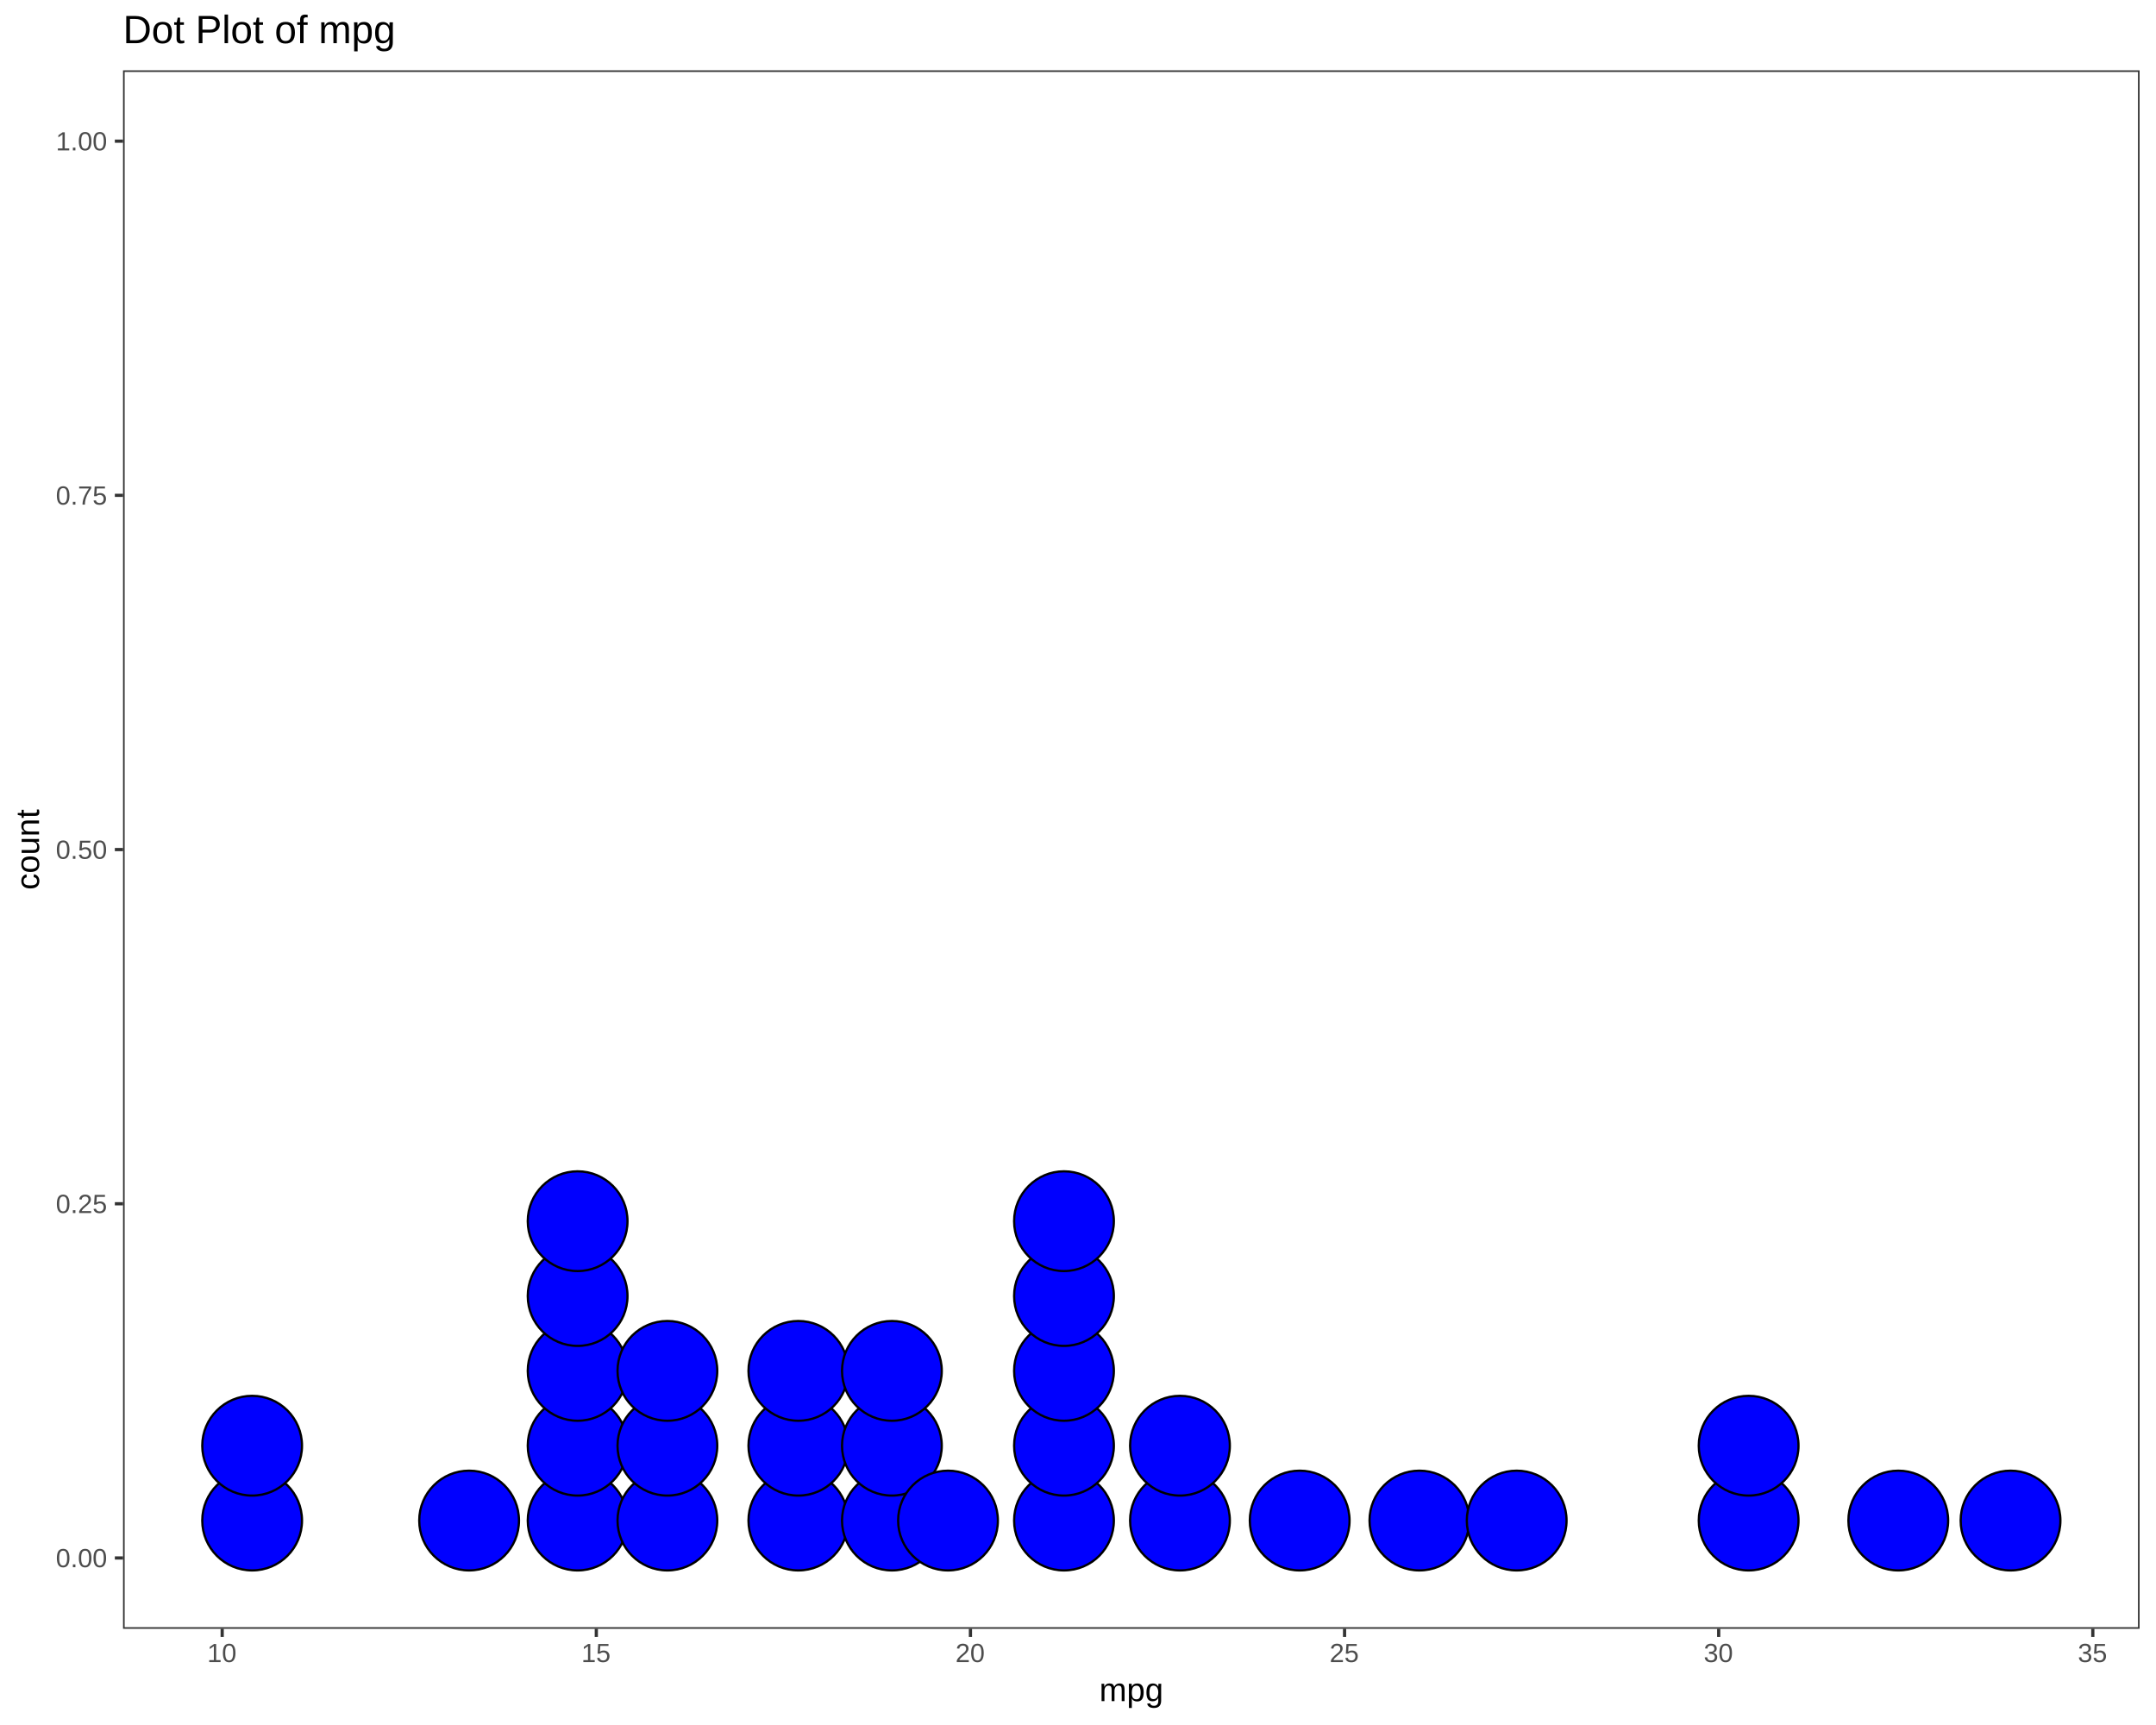
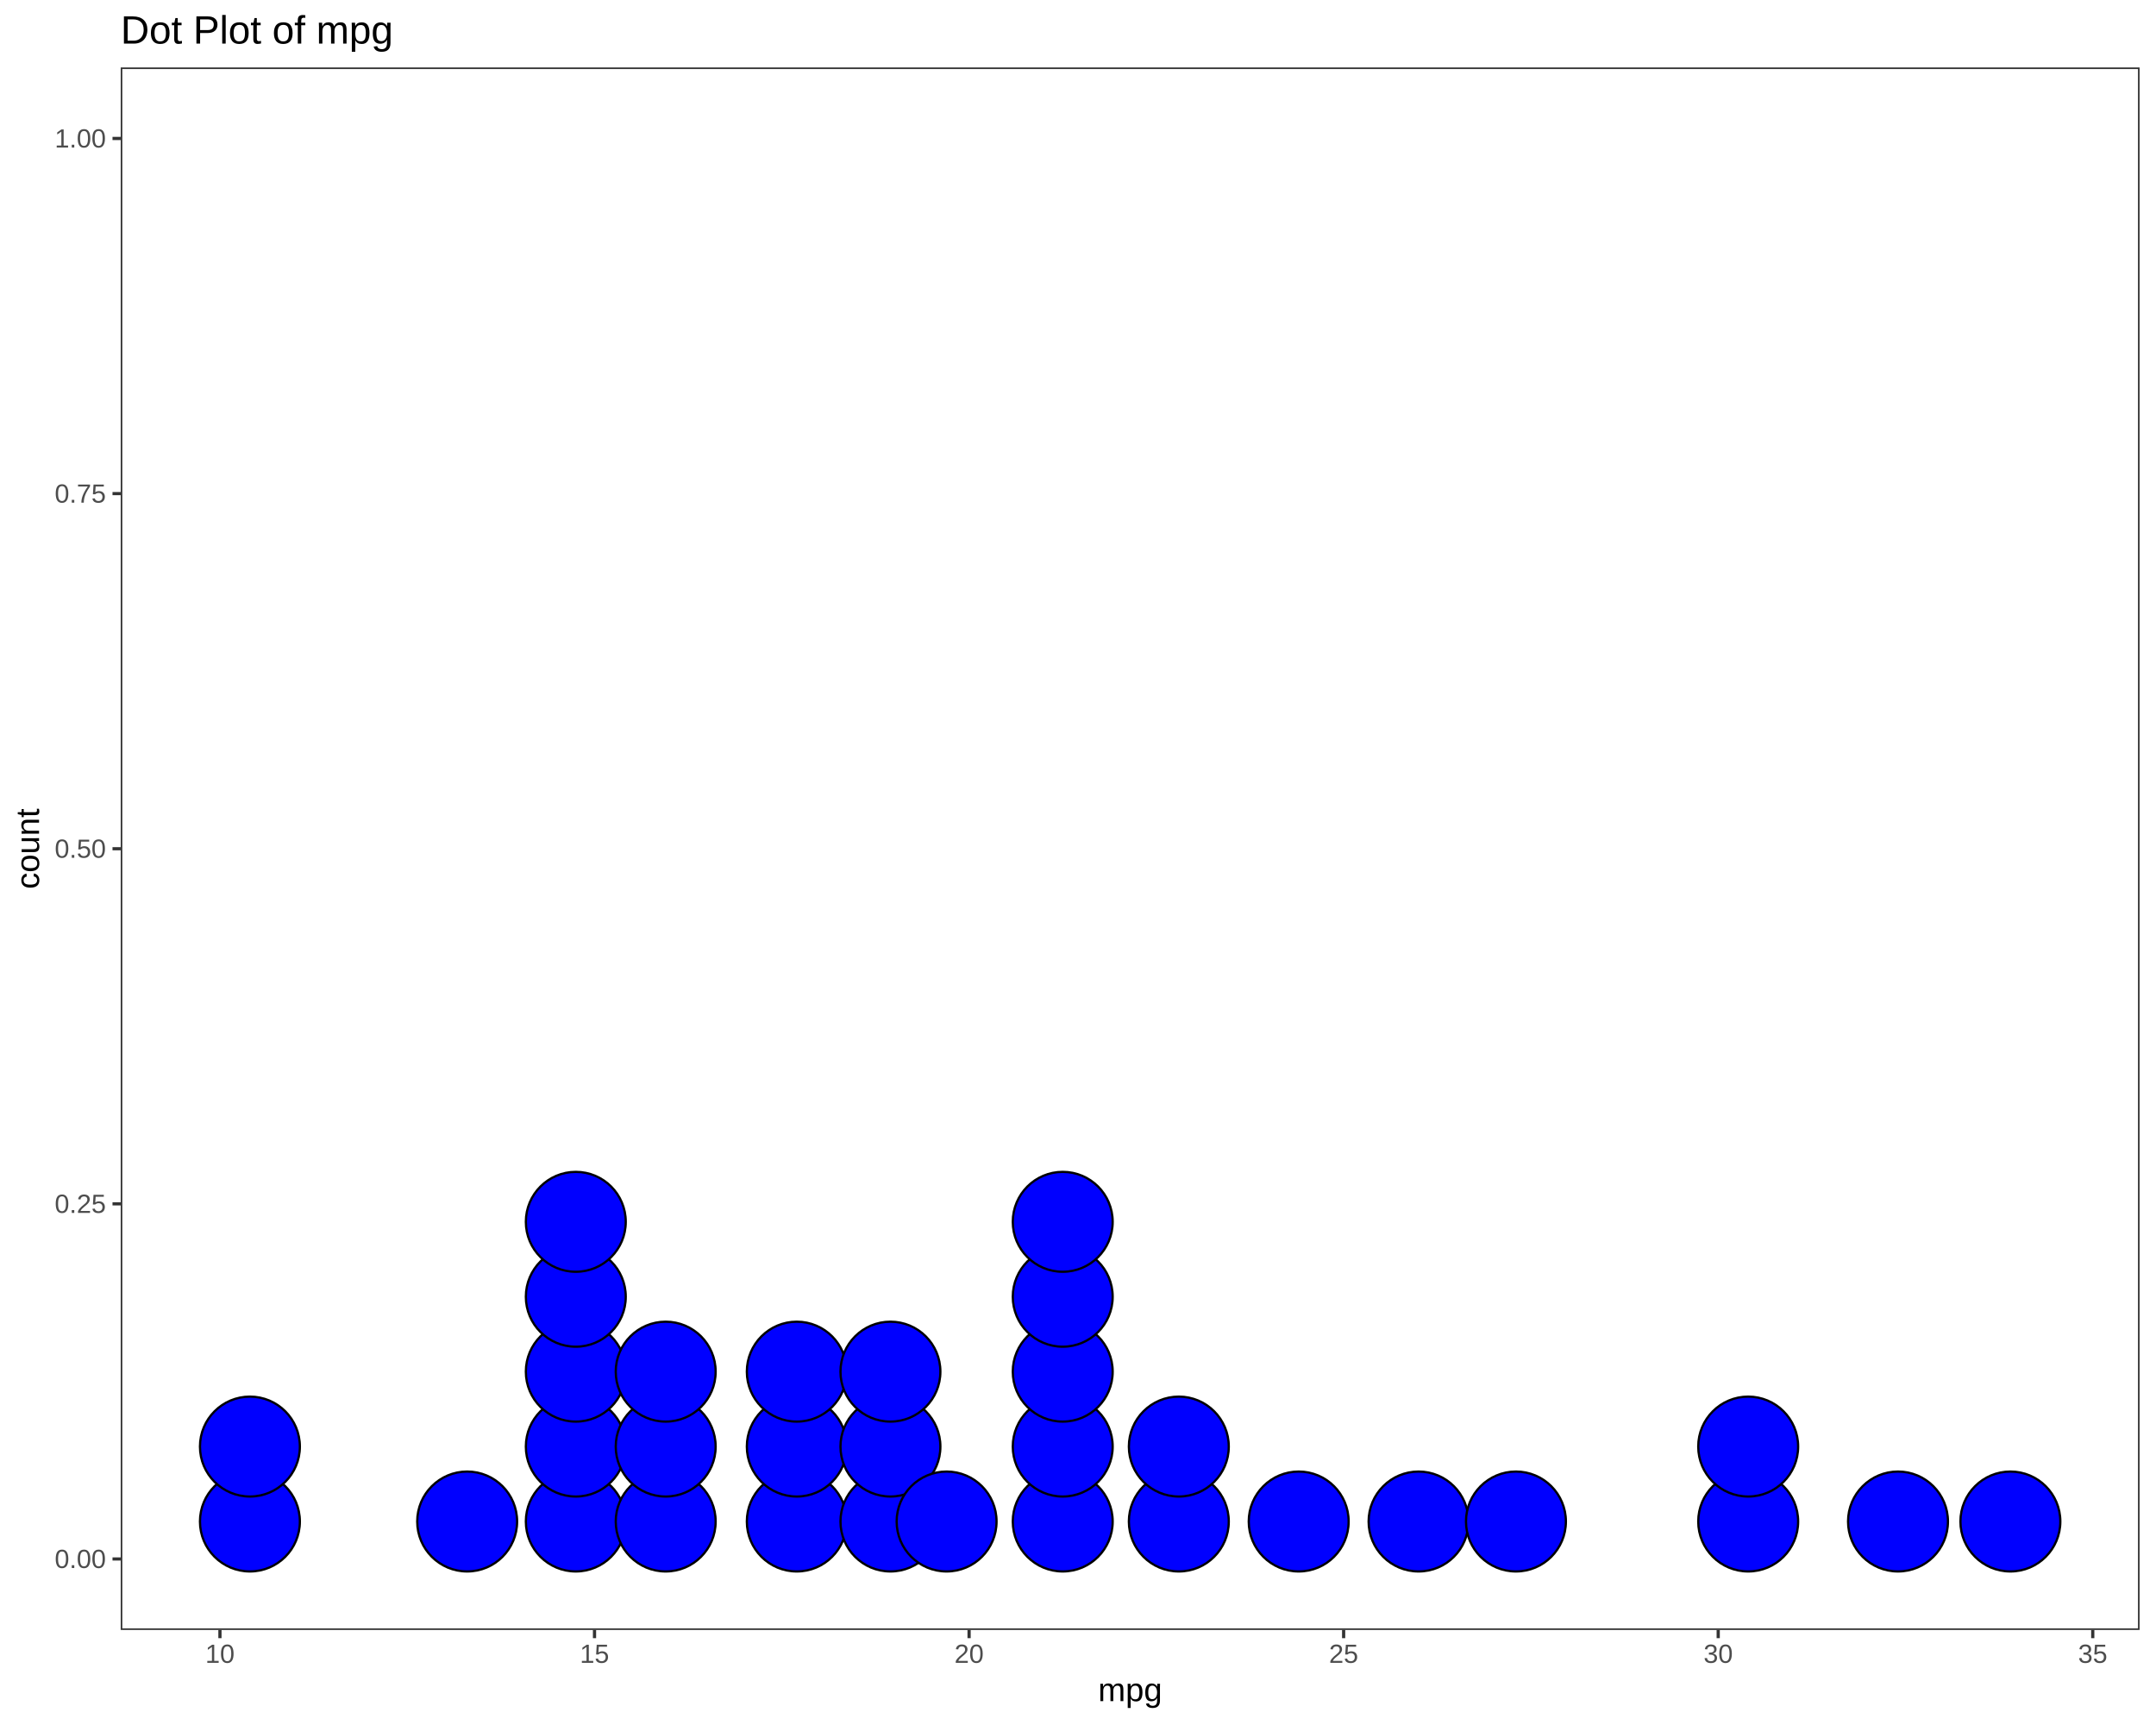
<svg xmlns="http://www.w3.org/2000/svg" viewBox="0 0 720.00 576.00">
  <defs>
    <style type="text/css">
-     line, polyline, path, rect, circle {
+     line, polyline, polygon, path, rect, circle {
      fill: none;
      stroke: #000000;
      stroke-linecap: round;
      stroke-linejoin: round;
      stroke-miterlimit: 10.00;
    }
  </style>
  </defs>
  <rect width="100%" height="100%" style="stroke: none; fill: #FFFFFF;" />
  <rect x="0.00" y="0.00" width="720.00" height="576.00" style="stroke-width: 1.07; stroke: #FFFFFF; fill: #FFFFFF;" />
  <defs>
-     <clipPath id="cpNDEuMDk0NXw3MTQuNTIxfDU0My44NzV8MjMuNDc2Nw==">
-       <rect x="41.09" y="23.48" width="673.43" height="520.40" />
+     <clipPath id="cpNDAuMzF8NzE0LjUyfDU0NC4yN3wyMi41Mg==">
+       <rect x="40.31" y="22.52" width="674.21" height="521.75" />
    </clipPath>
  </defs>
-   <rect x="41.09" y="23.48" width="673.43" height="520.40" style="stroke-width: 1.07; stroke: none; fill: #FFFFFF;" clip-path="url(#cpNDEuMDk0NXw3MTQuNTIxfDU0My44NzV8MjMuNDc2Nw==)" />
-   <circle cx="84.20" cy="507.73" r="12.49pt" style="stroke-width: 0.75; fill: #0000FF;" clip-path="url(#cpNDEuMDk0NXw3MTQuNTIxfDU0My44NzV8MjMuNDc2Nw==)" />
-   <circle cx="84.20" cy="482.74" r="12.49pt" style="stroke-width: 0.75; fill: #0000FF;" clip-path="url(#cpNDEuMDk0NXw3MTQuNTIxfDU0My44NzV8MjMuNDc2Nw==)" />
-   <circle cx="156.66" cy="507.73" r="12.49pt" style="stroke-width: 0.75; fill: #0000FF;" clip-path="url(#cpNDEuMDk0NXw3MTQuNTIxfDU0My44NzV8MjMuNDc2Nw==)" />
-   <circle cx="192.90" cy="507.73" r="12.49pt" style="stroke-width: 0.75; fill: #0000FF;" clip-path="url(#cpNDEuMDk0NXw3MTQuNTIxfDU0My44NzV8MjMuNDc2Nw==)" />
-   <circle cx="192.90" cy="482.74" r="12.49pt" style="stroke-width: 0.75; fill: #0000FF;" clip-path="url(#cpNDEuMDk0NXw3MTQuNTIxfDU0My44NzV8MjMuNDc2Nw==)" />
-   <circle cx="192.90" cy="457.75" r="12.49pt" style="stroke-width: 0.75; fill: #0000FF;" clip-path="url(#cpNDEuMDk0NXw3MTQuNTIxfDU0My44NzV8MjMuNDc2Nw==)" />
-   <circle cx="192.90" cy="432.76" r="12.49pt" style="stroke-width: 0.75; fill: #0000FF;" clip-path="url(#cpNDEuMDk0NXw3MTQuNTIxfDU0My44NzV8MjMuNDc2Nw==)" />
-   <circle cx="192.90" cy="407.77" r="12.49pt" style="stroke-width: 0.75; fill: #0000FF;" clip-path="url(#cpNDEuMDk0NXw3MTQuNTIxfDU0My44NzV8MjMuNDc2Nw==)" />
-   <circle cx="222.88" cy="507.73" r="12.49pt" style="stroke-width: 0.75; fill: #0000FF;" clip-path="url(#cpNDEuMDk0NXw3MTQuNTIxfDU0My44NzV8MjMuNDc2Nw==)" />
-   <circle cx="222.88" cy="482.74" r="12.49pt" style="stroke-width: 0.75; fill: #0000FF;" clip-path="url(#cpNDEuMDk0NXw3MTQuNTIxfDU0My44NzV8MjMuNDc2Nw==)" />
-   <circle cx="222.88" cy="457.75" r="12.49pt" style="stroke-width: 0.75; fill: #0000FF;" clip-path="url(#cpNDEuMDk0NXw3MTQuNTIxfDU0My44NzV8MjMuNDc2Nw==)" />
-   <circle cx="266.61" cy="507.73" r="12.49pt" style="stroke-width: 0.75; fill: #0000FF;" clip-path="url(#cpNDEuMDk0NXw3MTQuNTIxfDU0My44NzV8MjMuNDc2Nw==)" />
-   <circle cx="266.61" cy="482.74" r="12.49pt" style="stroke-width: 0.75; fill: #0000FF;" clip-path="url(#cpNDEuMDk0NXw3MTQuNTIxfDU0My44NzV8MjMuNDc2Nw==)" />
-   <circle cx="266.61" cy="457.75" r="12.49pt" style="stroke-width: 0.75; fill: #0000FF;" clip-path="url(#cpNDEuMDk0NXw3MTQuNTIxfDU0My44NzV8MjMuNDc2Nw==)" />
-   <circle cx="297.85" cy="507.73" r="12.49pt" style="stroke-width: 0.75; fill: #0000FF;" clip-path="url(#cpNDEuMDk0NXw3MTQuNTIxfDU0My44NzV8MjMuNDc2Nw==)" />
-   <circle cx="297.85" cy="482.74" r="12.49pt" style="stroke-width: 0.75; fill: #0000FF;" clip-path="url(#cpNDEuMDk0NXw3MTQuNTIxfDU0My44NzV8MjMuNDc2Nw==)" />
-   <circle cx="297.85" cy="457.75" r="12.49pt" style="stroke-width: 0.75; fill: #0000FF;" clip-path="url(#cpNDEuMDk0NXw3MTQuNTIxfDU0My44NzV8MjMuNDc2Nw==)" />
-   <circle cx="316.59" cy="507.73" r="12.49pt" style="stroke-width: 0.75; fill: #0000FF;" clip-path="url(#cpNDEuMDk0NXw3MTQuNTIxfDU0My44NzV8MjMuNDc2Nw==)" />
-   <circle cx="355.32" cy="507.73" r="12.49pt" style="stroke-width: 0.75; fill: #0000FF;" clip-path="url(#cpNDEuMDk0NXw3MTQuNTIxfDU0My44NzV8MjMuNDc2Nw==)" />
-   <circle cx="355.32" cy="482.74" r="12.49pt" style="stroke-width: 0.75; fill: #0000FF;" clip-path="url(#cpNDEuMDk0NXw3MTQuNTIxfDU0My44NzV8MjMuNDc2Nw==)" />
-   <circle cx="355.32" cy="457.75" r="12.49pt" style="stroke-width: 0.75; fill: #0000FF;" clip-path="url(#cpNDEuMDk0NXw3MTQuNTIxfDU0My44NzV8MjMuNDc2Nw==)" />
-   <circle cx="355.32" cy="432.76" r="12.49pt" style="stroke-width: 0.75; fill: #0000FF;" clip-path="url(#cpNDEuMDk0NXw3MTQuNTIxfDU0My44NzV8MjMuNDc2Nw==)" />
-   <circle cx="355.32" cy="407.77" r="12.49pt" style="stroke-width: 0.75; fill: #0000FF;" clip-path="url(#cpNDEuMDk0NXw3MTQuNTIxfDU0My44NzV8MjMuNDc2Nw==)" />
-   <circle cx="394.05" cy="507.73" r="12.49pt" style="stroke-width: 0.75; fill: #0000FF;" clip-path="url(#cpNDEuMDk0NXw3MTQuNTIxfDU0My44NzV8MjMuNDc2Nw==)" />
-   <circle cx="394.05" cy="482.74" r="12.49pt" style="stroke-width: 0.75; fill: #0000FF;" clip-path="url(#cpNDEuMDk0NXw3MTQuNTIxfDU0My44NzV8MjMuNDc2Nw==)" />
-   <circle cx="434.03" cy="507.73" r="12.49pt" style="stroke-width: 0.75; fill: #0000FF;" clip-path="url(#cpNDEuMDk0NXw3MTQuNTIxfDU0My44NzV8MjMuNDc2Nw==)" />
-   <circle cx="474.01" cy="507.73" r="12.49pt" style="stroke-width: 0.75; fill: #0000FF;" clip-path="url(#cpNDEuMDk0NXw3MTQuNTIxfDU0My44NzV8MjMuNDc2Nw==)" />
-   <circle cx="506.50" cy="507.73" r="12.49pt" style="stroke-width: 0.75; fill: #0000FF;" clip-path="url(#cpNDEuMDk0NXw3MTQuNTIxfDU0My44NzV8MjMuNDc2Nw==)" />
-   <circle cx="583.96" cy="507.73" r="12.49pt" style="stroke-width: 0.75; fill: #0000FF;" clip-path="url(#cpNDEuMDk0NXw3MTQuNTIxfDU0My44NzV8MjMuNDc2Nw==)" />
-   <circle cx="583.96" cy="482.74" r="12.49pt" style="stroke-width: 0.75; fill: #0000FF;" clip-path="url(#cpNDEuMDk0NXw3MTQuNTIxfDU0My44NzV8MjMuNDc2Nw==)" />
-   <circle cx="633.93" cy="507.73" r="12.49pt" style="stroke-width: 0.75; fill: #0000FF;" clip-path="url(#cpNDEuMDk0NXw3MTQuNTIxfDU0My44NzV8MjMuNDc2Nw==)" />
-   <circle cx="671.42" cy="507.73" r="12.49pt" style="stroke-width: 0.75; fill: #0000FF;" clip-path="url(#cpNDEuMDk0NXw3MTQuNTIxfDU0My44NzV8MjMuNDc2Nw==)" />
-   <rect x="41.09" y="23.48" width="673.43" height="520.40" style="stroke-width: 1.07; stroke: #333333;" clip-path="url(#cpNDEuMDk0NXw3MTQuNTIxfDU0My44NzV8MjMuNDc2Nw==)" />
+   <rect x="40.31" y="22.52" width="674.21" height="521.75" style="stroke-width: 1.07; stroke: none; fill: #FFFFFF;" clip-path="url(#cpNDAuMzF8NzE0LjUyfDU0NC4yN3wyMi41Mg==)" />
+   <circle cx="83.46" cy="508.05" r="12.51pt" style="stroke-width: 0.75; fill: #0000FF;" clip-path="url(#cpNDAuMzF8NzE0LjUyfDU0NC4yN3wyMi41Mg==)" />
+   <circle cx="83.46" cy="483.03" r="12.51pt" style="stroke-width: 0.75; fill: #0000FF;" clip-path="url(#cpNDAuMzF8NzE0LjUyfDU0NC4yN3wyMi41Mg==)" />
+   <circle cx="156.01" cy="508.05" r="12.51pt" style="stroke-width: 0.75; fill: #0000FF;" clip-path="url(#cpNDAuMzF8NzE0LjUyfDU0NC4yN3wyMi41Mg==)" />
+   <circle cx="192.29" cy="508.05" r="12.51pt" style="stroke-width: 0.75; fill: #0000FF;" clip-path="url(#cpNDAuMzF8NzE0LjUyfDU0NC4yN3wyMi41Mg==)" />
+   <circle cx="192.29" cy="483.03" r="12.51pt" style="stroke-width: 0.75; fill: #0000FF;" clip-path="url(#cpNDAuMzF8NzE0LjUyfDU0NC4yN3wyMi41Mg==)" />
+   <circle cx="192.29" cy="458.01" r="12.51pt" style="stroke-width: 0.75; fill: #0000FF;" clip-path="url(#cpNDAuMzF8NzE0LjUyfDU0NC4yN3wyMi41Mg==)" />
+   <circle cx="192.29" cy="433.00" r="12.51pt" style="stroke-width: 0.75; fill: #0000FF;" clip-path="url(#cpNDAuMzF8NzE0LjUyfDU0NC4yN3wyMi41Mg==)" />
+   <circle cx="192.29" cy="407.98" r="12.51pt" style="stroke-width: 0.75; fill: #0000FF;" clip-path="url(#cpNDAuMzF8NzE0LjUyfDU0NC4yN3wyMi41Mg==)" />
+   <circle cx="222.31" cy="508.05" r="12.51pt" style="stroke-width: 0.75; fill: #0000FF;" clip-path="url(#cpNDAuMzF8NzE0LjUyfDU0NC4yN3wyMi41Mg==)" />
+   <circle cx="222.31" cy="483.03" r="12.51pt" style="stroke-width: 0.75; fill: #0000FF;" clip-path="url(#cpNDAuMzF8NzE0LjUyfDU0NC4yN3wyMi41Mg==)" />
+   <circle cx="222.31" cy="458.01" r="12.51pt" style="stroke-width: 0.75; fill: #0000FF;" clip-path="url(#cpNDAuMzF8NzE0LjUyfDU0NC4yN3wyMi41Mg==)" />
+   <circle cx="266.09" cy="508.05" r="12.51pt" style="stroke-width: 0.75; fill: #0000FF;" clip-path="url(#cpNDAuMzF8NzE0LjUyfDU0NC4yN3wyMi41Mg==)" />
+   <circle cx="266.09" cy="483.03" r="12.51pt" style="stroke-width: 0.75; fill: #0000FF;" clip-path="url(#cpNDAuMzF8NzE0LjUyfDU0NC4yN3wyMi41Mg==)" />
+   <circle cx="266.09" cy="458.01" r="12.51pt" style="stroke-width: 0.75; fill: #0000FF;" clip-path="url(#cpNDAuMzF8NzE0LjUyfDU0NC4yN3wyMi41Mg==)" />
+   <circle cx="297.36" cy="508.05" r="12.51pt" style="stroke-width: 0.75; fill: #0000FF;" clip-path="url(#cpNDAuMzF8NzE0LjUyfDU0NC4yN3wyMi41Mg==)" />
+   <circle cx="297.36" cy="483.03" r="12.51pt" style="stroke-width: 0.75; fill: #0000FF;" clip-path="url(#cpNDAuMzF8NzE0LjUyfDU0NC4yN3wyMi41Mg==)" />
+   <circle cx="297.36" cy="458.01" r="12.51pt" style="stroke-width: 0.75; fill: #0000FF;" clip-path="url(#cpNDAuMzF8NzE0LjUyfDU0NC4yN3wyMi41Mg==)" />
+   <circle cx="316.12" cy="508.05" r="12.51pt" style="stroke-width: 0.75; fill: #0000FF;" clip-path="url(#cpNDAuMzF8NzE0LjUyfDU0NC4yN3wyMi41Mg==)" />
+   <circle cx="354.90" cy="508.05" r="12.51pt" style="stroke-width: 0.75; fill: #0000FF;" clip-path="url(#cpNDAuMzF8NzE0LjUyfDU0NC4yN3wyMi41Mg==)" />
+   <circle cx="354.90" cy="483.03" r="12.51pt" style="stroke-width: 0.75; fill: #0000FF;" clip-path="url(#cpNDAuMzF8NzE0LjUyfDU0NC4yN3wyMi41Mg==)" />
+   <circle cx="354.90" cy="458.01" r="12.51pt" style="stroke-width: 0.75; fill: #0000FF;" clip-path="url(#cpNDAuMzF8NzE0LjUyfDU0NC4yN3wyMi41Mg==)" />
+   <circle cx="354.90" cy="433.00" r="12.51pt" style="stroke-width: 0.75; fill: #0000FF;" clip-path="url(#cpNDAuMzF8NzE0LjUyfDU0NC4yN3wyMi41Mg==)" />
+   <circle cx="354.90" cy="407.98" r="12.51pt" style="stroke-width: 0.75; fill: #0000FF;" clip-path="url(#cpNDAuMzF8NzE0LjUyfDU0NC4yN3wyMi41Mg==)" />
+   <circle cx="393.67" cy="508.05" r="12.51pt" style="stroke-width: 0.75; fill: #0000FF;" clip-path="url(#cpNDAuMzF8NzE0LjUyfDU0NC4yN3wyMi41Mg==)" />
+   <circle cx="393.67" cy="483.03" r="12.51pt" style="stroke-width: 0.75; fill: #0000FF;" clip-path="url(#cpNDAuMzF8NzE0LjUyfDU0NC4yN3wyMi41Mg==)" />
+   <circle cx="433.70" cy="508.05" r="12.51pt" style="stroke-width: 0.75; fill: #0000FF;" clip-path="url(#cpNDAuMzF8NzE0LjUyfDU0NC4yN3wyMi41Mg==)" />
+   <circle cx="473.73" cy="508.05" r="12.51pt" style="stroke-width: 0.75; fill: #0000FF;" clip-path="url(#cpNDAuMzF8NzE0LjUyfDU0NC4yN3wyMi41Mg==)" />
+   <circle cx="506.25" cy="508.05" r="12.51pt" style="stroke-width: 0.75; fill: #0000FF;" clip-path="url(#cpNDAuMzF8NzE0LjUyfDU0NC4yN3wyMi41Mg==)" />
+   <circle cx="583.81" cy="508.05" r="12.51pt" style="stroke-width: 0.75; fill: #0000FF;" clip-path="url(#cpNDAuMzF8NzE0LjUyfDU0NC4yN3wyMi41Mg==)" />
+   <circle cx="583.81" cy="483.03" r="12.51pt" style="stroke-width: 0.75; fill: #0000FF;" clip-path="url(#cpNDAuMzF8NzE0LjUyfDU0NC4yN3wyMi41Mg==)" />
+   <circle cx="633.84" cy="508.05" r="12.51pt" style="stroke-width: 0.75; fill: #0000FF;" clip-path="url(#cpNDAuMzF8NzE0LjUyfDU0NC4yN3wyMi41Mg==)" />
+   <circle cx="671.37" cy="508.05" r="12.51pt" style="stroke-width: 0.75; fill: #0000FF;" clip-path="url(#cpNDAuMzF8NzE0LjUyfDU0NC4yN3wyMi41Mg==)" />
+   <rect x="40.31" y="22.52" width="674.21" height="521.75" style="stroke-width: 1.07; stroke: #333333;" clip-path="url(#cpNDAuMzF8NzE0LjUyfDU0NC4yN3wyMi41Mg==)" />
  <defs>
-     <clipPath id="cpMHw3MjB8NTc2fDA=">
+     <clipPath id="cpMC4wMHw3MjAuMDB8NTc2LjAwfDAuMDA=">
      <rect x="0.00" y="0.00" width="720.00" height="576.00" />
    </clipPath>
  </defs>
-   <g clip-path="url(#cpMHw3MjB8NTc2fDA=)">
-     <text x="18.65" y="523.31" style="font-size: 8.80px; fill: #4D4D4D; font-family: Liberation Sans;" textLength="17.52px" lengthAdjust="spacingAndGlyphs">0.00</text>
+   <g clip-path="url(#cpMC4wMHw3MjAuMDB8NTc2LjAwfDAuMDA=)">
+     <text x="18.27" y="523.58" style="font-size: 8.80px; fill: #4D4D4D; font-family: Liberation Sans;" textLength="17.11px" lengthAdjust="spacingAndGlyphs">0.00</text>
  </g>
-   <g clip-path="url(#cpMHw3MjB8NTc2fDA=)">
-     <text x="18.65" y="405.04" style="font-size: 8.80px; fill: #4D4D4D; font-family: Liberation Sans;" textLength="17.52px" lengthAdjust="spacingAndGlyphs">0.25</text>
+   <g clip-path="url(#cpMC4wMHw3MjAuMDB8NTc2LjAwfDAuMDA=)">
+     <text x="18.27" y="405.00" style="font-size: 8.80px; fill: #4D4D4D; font-family: Liberation Sans;" textLength="17.11px" lengthAdjust="spacingAndGlyphs">0.25</text>
  </g>
-   <g clip-path="url(#cpMHw3MjB8NTc2fDA=)">
-     <text x="18.65" y="286.77" style="font-size: 8.80px; fill: #4D4D4D; font-family: Liberation Sans;" textLength="17.52px" lengthAdjust="spacingAndGlyphs">0.50</text>
+   <g clip-path="url(#cpMC4wMHw3MjAuMDB8NTc2LjAwfDAuMDA=)">
+     <text x="18.27" y="286.42" style="font-size: 8.80px; fill: #4D4D4D; font-family: Liberation Sans;" textLength="17.11px" lengthAdjust="spacingAndGlyphs">0.50</text>
  </g>
-   <g clip-path="url(#cpMHw3MjB8NTc2fDA=)">
-     <text x="18.65" y="168.50" style="font-size: 8.80px; fill: #4D4D4D; font-family: Liberation Sans;" textLength="17.52px" lengthAdjust="spacingAndGlyphs">0.75</text>
+   <g clip-path="url(#cpMC4wMHw3MjAuMDB8NTc2LjAwfDAuMDA=)">
+     <text x="18.27" y="167.84" style="font-size: 8.80px; fill: #4D4D4D; font-family: Liberation Sans;" textLength="17.11px" lengthAdjust="spacingAndGlyphs">0.75</text>
  </g>
-   <g clip-path="url(#cpMHw3MjB8NTc2fDA=)">
-     <text x="18.65" y="50.22" style="font-size: 8.80px; fill: #4D4D4D; font-family: Liberation Sans;" textLength="17.52px" lengthAdjust="spacingAndGlyphs">1.00</text>
+   <g clip-path="url(#cpMC4wMHw3MjAuMDB8NTc2LjAwfDAuMDA=)">
+     <text x="18.27" y="49.26" style="font-size: 8.80px; fill: #4D4D4D; font-family: Liberation Sans;" textLength="17.11px" lengthAdjust="spacingAndGlyphs">1.00</text>
  </g>
-   <polyline points="38.35,520.22 41.09,520.22 " style="stroke-width: 1.07; stroke: #333333; stroke-linecap: butt;" clip-path="url(#cpMHw3MjB8NTc2fDA=)" />
-   <polyline points="38.35,401.95 41.09,401.95 " style="stroke-width: 1.07; stroke: #333333; stroke-linecap: butt;" clip-path="url(#cpMHw3MjB8NTc2fDA=)" />
-   <polyline points="38.35,283.68 41.09,283.68 " style="stroke-width: 1.07; stroke: #333333; stroke-linecap: butt;" clip-path="url(#cpMHw3MjB8NTc2fDA=)" />
-   <polyline points="38.35,165.40 41.09,165.40 " style="stroke-width: 1.07; stroke: #333333; stroke-linecap: butt;" clip-path="url(#cpMHw3MjB8NTc2fDA=)" />
-   <polyline points="38.35,47.13 41.09,47.13 " style="stroke-width: 1.07; stroke: #333333; stroke-linecap: butt;" clip-path="url(#cpMHw3MjB8NTc2fDA=)" />
-   <polyline points="74.20,546.61 74.20,543.88 " style="stroke-width: 1.07; stroke: #333333; stroke-linecap: butt;" clip-path="url(#cpMHw3MjB8NTc2fDA=)" />
-   <polyline points="199.14,546.61 199.14,543.88 " style="stroke-width: 1.07; stroke: #333333; stroke-linecap: butt;" clip-path="url(#cpMHw3MjB8NTc2fDA=)" />
-   <polyline points="324.08,546.61 324.08,543.88 " style="stroke-width: 1.07; stroke: #333333; stroke-linecap: butt;" clip-path="url(#cpMHw3MjB8NTc2fDA=)" />
-   <polyline points="449.02,546.61 449.02,543.88 " style="stroke-width: 1.07; stroke: #333333; stroke-linecap: butt;" clip-path="url(#cpMHw3MjB8NTc2fDA=)" />
-   <polyline points="573.96,546.61 573.96,543.88 " style="stroke-width: 1.07; stroke: #333333; stroke-linecap: butt;" clip-path="url(#cpMHw3MjB8NTc2fDA=)" />
-   <polyline points="698.90,546.61 698.90,543.88 " style="stroke-width: 1.07; stroke: #333333; stroke-linecap: butt;" clip-path="url(#cpMHw3MjB8NTc2fDA=)" />
-   <g clip-path="url(#cpMHw3MjB8NTc2fDA=)">
-     <text x="69.20" y="554.99" style="font-size: 8.80px; fill: #4D4D4D; font-family: Liberation Sans;" textLength="10.01px" lengthAdjust="spacingAndGlyphs">10</text>
+   <polyline points="37.57,520.56 40.31,520.56 " style="stroke-width: 1.07; stroke: #333333; stroke-linecap: butt;" clip-path="url(#cpMC4wMHw3MjAuMDB8NTc2LjAwfDAuMDA=)" />
+   <polyline points="37.57,401.98 40.31,401.98 " style="stroke-width: 1.07; stroke: #333333; stroke-linecap: butt;" clip-path="url(#cpMC4wMHw3MjAuMDB8NTc2LjAwfDAuMDA=)" />
+   <polyline points="37.57,283.40 40.31,283.40 " style="stroke-width: 1.07; stroke: #333333; stroke-linecap: butt;" clip-path="url(#cpMC4wMHw3MjAuMDB8NTc2LjAwfDAuMDA=)" />
+   <polyline points="37.57,164.82 40.31,164.82 " style="stroke-width: 1.07; stroke: #333333; stroke-linecap: butt;" clip-path="url(#cpMC4wMHw3MjAuMDB8NTc2LjAwfDAuMDA=)" />
+   <polyline points="37.57,46.24 40.31,46.24 " style="stroke-width: 1.07; stroke: #333333; stroke-linecap: butt;" clip-path="url(#cpMC4wMHw3MjAuMDB8NTc2LjAwfDAuMDA=)" />
+   <polyline points="73.45,547.01 73.45,544.27 " style="stroke-width: 1.07; stroke: #333333; stroke-linecap: butt;" clip-path="url(#cpMC4wMHw3MjAuMDB8NTc2LjAwfDAuMDA=)" />
+   <polyline points="198.54,547.01 198.54,544.27 " style="stroke-width: 1.07; stroke: #333333; stroke-linecap: butt;" clip-path="url(#cpMC4wMHw3MjAuMDB8NTc2LjAwfDAuMDA=)" />
+   <polyline points="323.63,547.01 323.63,544.27 " style="stroke-width: 1.07; stroke: #333333; stroke-linecap: butt;" clip-path="url(#cpMC4wMHw3MjAuMDB8NTc2LjAwfDAuMDA=)" />
+   <polyline points="448.71,547.01 448.71,544.27 " style="stroke-width: 1.07; stroke: #333333; stroke-linecap: butt;" clip-path="url(#cpMC4wMHw3MjAuMDB8NTc2LjAwfDAuMDA=)" />
+   <polyline points="573.80,547.01 573.80,544.27 " style="stroke-width: 1.07; stroke: #333333; stroke-linecap: butt;" clip-path="url(#cpMC4wMHw3MjAuMDB8NTc2LjAwfDAuMDA=)" />
+   <polyline points="698.88,547.01 698.88,544.27 " style="stroke-width: 1.07; stroke: #333333; stroke-linecap: butt;" clip-path="url(#cpMC4wMHw3MjAuMDB8NTc2LjAwfDAuMDA=)" />
+   <g clip-path="url(#cpMC4wMHw3MjAuMDB8NTc2LjAwfDAuMDA=)">
+     <text x="68.56" y="555.25" style="font-size: 8.80px; fill: #4D4D4D; font-family: Liberation Sans;" textLength="9.78px" lengthAdjust="spacingAndGlyphs">10</text>
  </g>
-   <g clip-path="url(#cpMHw3MjB8NTc2fDA=)">
-     <text x="194.14" y="554.99" style="font-size: 8.80px; fill: #4D4D4D; font-family: Liberation Sans;" textLength="10.01px" lengthAdjust="spacingAndGlyphs">15</text>
+   <g clip-path="url(#cpMC4wMHw3MjAuMDB8NTc2LjAwfDAuMDA=)">
+     <text x="193.65" y="555.25" style="font-size: 8.80px; fill: #4D4D4D; font-family: Liberation Sans;" textLength="9.78px" lengthAdjust="spacingAndGlyphs">15</text>
  </g>
-   <g clip-path="url(#cpMHw3MjB8NTc2fDA=)">
-     <text x="319.08" y="554.99" style="font-size: 8.80px; fill: #4D4D4D; font-family: Liberation Sans;" textLength="10.01px" lengthAdjust="spacingAndGlyphs">20</text>
+   <g clip-path="url(#cpMC4wMHw3MjAuMDB8NTc2LjAwfDAuMDA=)">
+     <text x="318.74" y="555.25" style="font-size: 8.80px; fill: #4D4D4D; font-family: Liberation Sans;" textLength="9.78px" lengthAdjust="spacingAndGlyphs">20</text>
  </g>
-   <g clip-path="url(#cpMHw3MjB8NTc2fDA=)">
-     <text x="444.02" y="554.99" style="font-size: 8.80px; fill: #4D4D4D; font-family: Liberation Sans;" textLength="10.01px" lengthAdjust="spacingAndGlyphs">25</text>
+   <g clip-path="url(#cpMC4wMHw3MjAuMDB8NTc2LjAwfDAuMDA=)">
+     <text x="443.82" y="555.25" style="font-size: 8.80px; fill: #4D4D4D; font-family: Liberation Sans;" textLength="9.78px" lengthAdjust="spacingAndGlyphs">25</text>
  </g>
-   <g clip-path="url(#cpMHw3MjB8NTc2fDA=)">
-     <text x="568.96" y="554.99" style="font-size: 8.80px; fill: #4D4D4D; font-family: Liberation Sans;" textLength="10.01px" lengthAdjust="spacingAndGlyphs">30</text>
+   <g clip-path="url(#cpMC4wMHw3MjAuMDB8NTc2LjAwfDAuMDA=)">
+     <text x="568.91" y="555.25" style="font-size: 8.80px; fill: #4D4D4D; font-family: Liberation Sans;" textLength="9.78px" lengthAdjust="spacingAndGlyphs">30</text>
  </g>
-   <g clip-path="url(#cpMHw3MjB8NTc2fDA=)">
-     <text x="693.90" y="554.99" style="font-size: 8.80px; fill: #4D4D4D; font-family: Liberation Sans;" textLength="10.01px" lengthAdjust="spacingAndGlyphs">35</text>
+   <g clip-path="url(#cpMC4wMHw3MjAuMDB8NTc2LjAwfDAuMDA=)">
+     <text x="693.99" y="555.25" style="font-size: 8.80px; fill: #4D4D4D; font-family: Liberation Sans;" textLength="9.78px" lengthAdjust="spacingAndGlyphs">35</text>
  </g>
-   <g clip-path="url(#cpMHw3MjB8NTc2fDA=)">
-     <text x="367.11" y="568.04" style="font-size: 11.00px; font-family: Liberation Sans;" textLength="21.40px" lengthAdjust="spacingAndGlyphs">mpg</text>
+   <g clip-path="url(#cpMC4wMHw3MjAuMDB8NTc2LjAwfDAuMDA=)">
+     <text x="366.71" y="568.04" style="font-size: 11.00px; font-family: Liberation Sans;" textLength="21.41px" lengthAdjust="spacingAndGlyphs">mpg</text>
  </g>
-   <g clip-path="url(#cpMHw3MjB8NTc2fDA=)">
-     <text transform="translate(13.04,297.13) rotate(-90)" style="font-size: 11.00px; font-family: Liberation Sans;" textLength="26.91px" lengthAdjust="spacingAndGlyphs">count</text>
+   <g clip-path="url(#cpMC4wMHw3MjAuMDB8NTc2LjAwfDAuMDA=)">
+     <text transform="translate(13.04,296.87) rotate(-90)" style="font-size: 11.00px; font-family: Liberation Sans;" textLength="26.94px" lengthAdjust="spacingAndGlyphs">count</text>
  </g>
-   <g clip-path="url(#cpMHw3MjB8NTc2fDA=)">
-     <text x="41.09" y="14.42" style="font-size: 13.20px; font-family: Liberation Sans;" textLength="89.60px" lengthAdjust="spacingAndGlyphs">Dot Plot of mpg</text>
+   <g clip-path="url(#cpMC4wMHw3MjAuMDB8NTc2LjAwfDAuMDA=)">
+     <text x="40.31" y="14.56" style="font-size: 13.20px; font-family: Liberation Sans;" textLength="90.83px" lengthAdjust="spacingAndGlyphs">Dot Plot of mpg</text>
  </g>
</svg>
